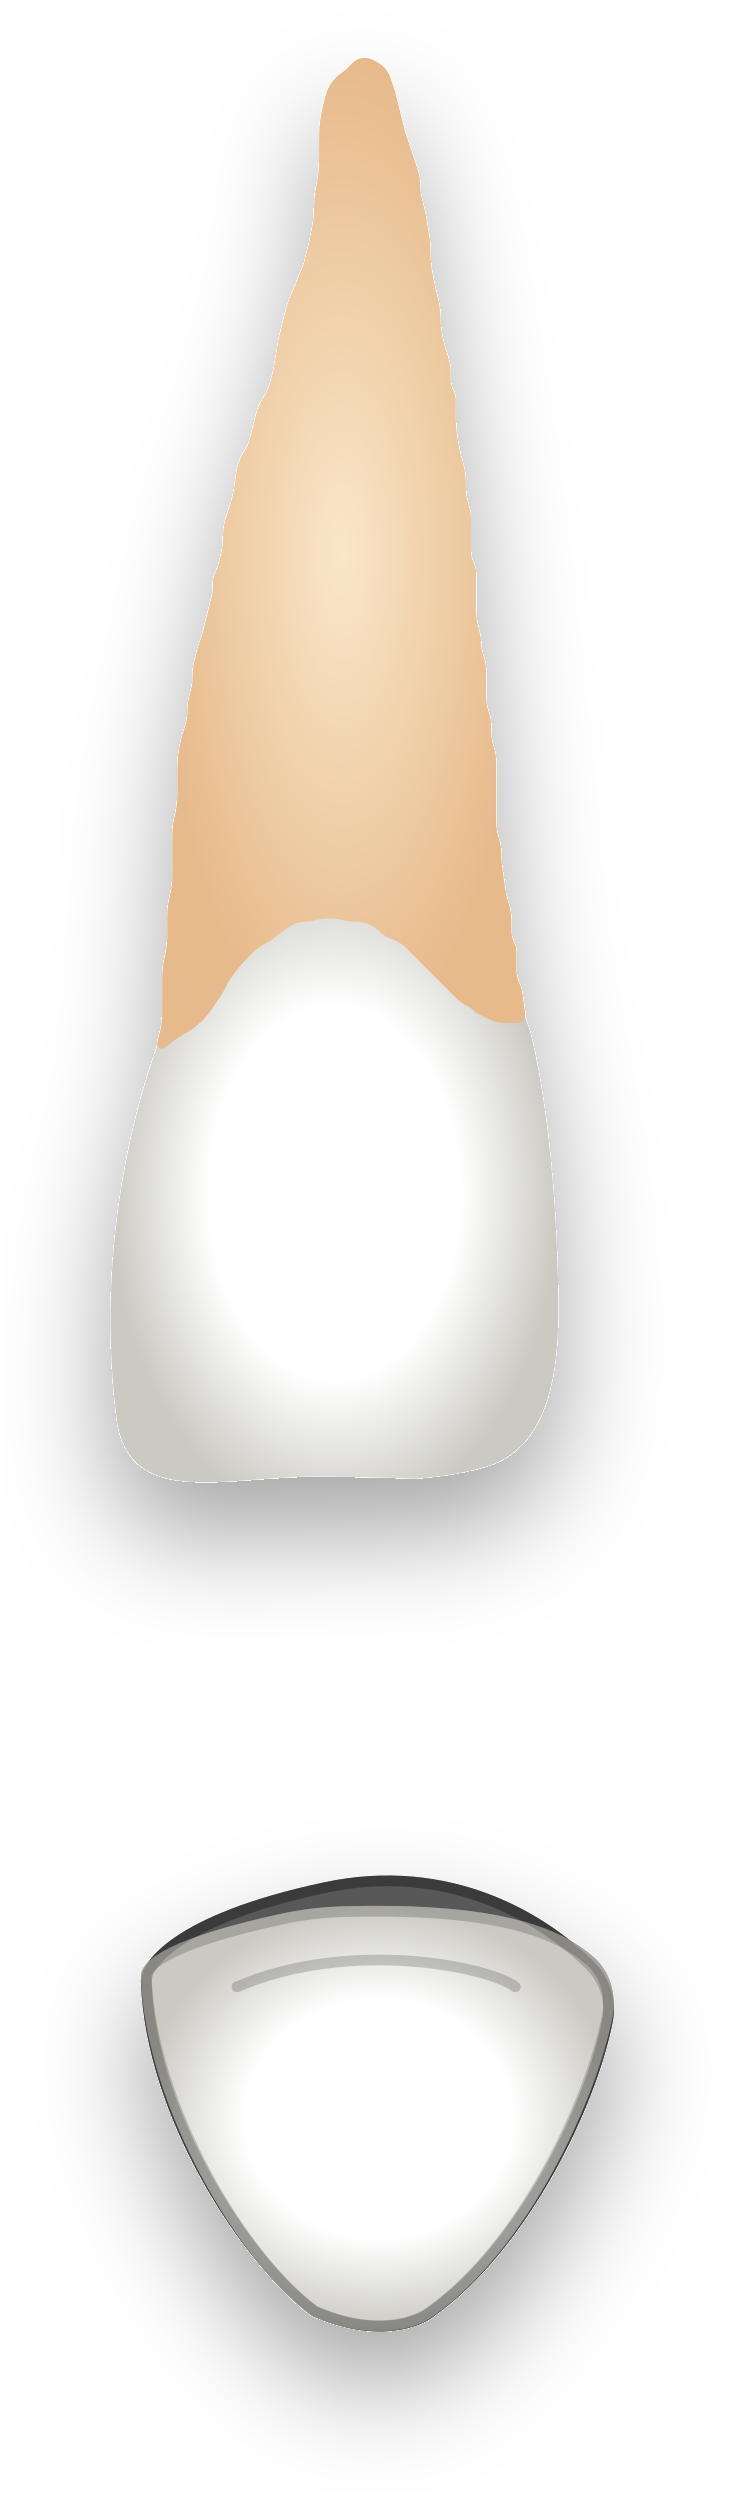
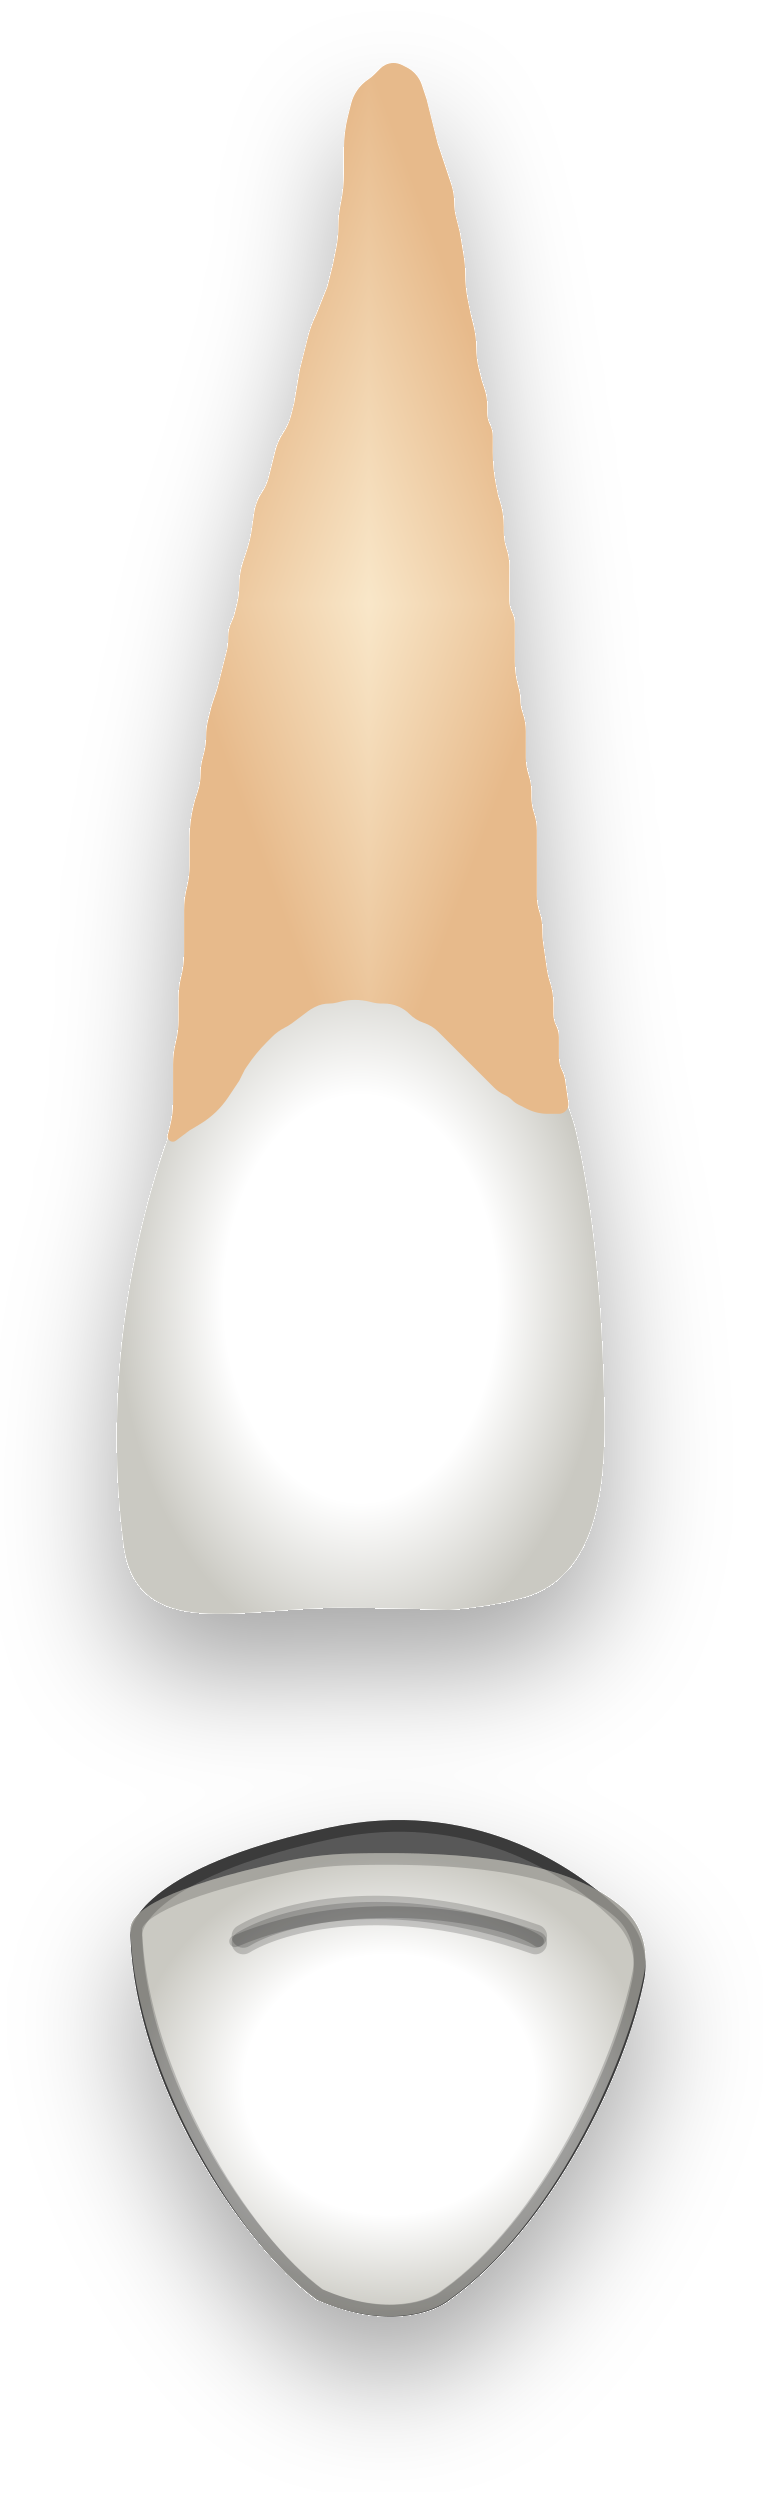
- <svg xmlns="http://www.w3.org/2000/svg" width="68" height="233" viewBox="0 0 68 233" fill="none">
-   <g filter="url(#filter0_d_513_1871)">
-     <path d="M38.704 137.818C41.421 137.591 43.558 137.202 45.247 136.708C51.278 134.944 52.112 127.564 52.034 121.281C51.89 109.689 50.666 101.436 49.566 96.767C49.041 94.537 47.914 92.525 46.54 90.692L46.13 90.145C44.96 88.585 43.564 87.209 41.988 86.063L39.33 84.129C35.97 81.685 31.647 80.985 27.688 82.246C25.036 83.09 22.717 84.754 21.113 87.028C18.592 90.601 15.664 94.91 15.113 96.287C14.169 98.647 8.507 113.749 10.866 132.154C11.966 140.736 21.043 137.56 29.694 137.617C32.691 137.637 35.785 137.696 38.704 137.818Z" fill="url(#paint0_radial_513_1871)" />
-     <path d="M37.759 12.282L38.703 15.114L38.92 15.766C39.089 16.272 39.175 16.802 39.175 17.335C39.175 17.74 39.224 18.145 39.323 18.538L39.647 19.833L39.977 21.817C40.071 22.381 40.118 22.952 40.118 23.524C40.118 24.208 40.186 24.89 40.32 25.561L40.59 26.912L40.833 27.884C40.985 28.492 41.062 29.117 41.062 29.744C41.062 30.371 41.139 30.995 41.291 31.604L41.534 32.576L41.763 33.262C41.924 33.745 42.006 34.251 42.006 34.76V35.352C42.006 35.699 42.086 36.041 42.242 36.351C42.397 36.661 42.477 37.004 42.477 37.351V38.711C42.477 39.652 42.571 40.592 42.755 41.515L42.949 42.486L43.048 42.783C43.295 43.524 43.421 44.3 43.421 45.082V45.516C43.421 46.01 43.501 46.501 43.657 46.97C43.813 47.439 43.893 47.93 43.893 48.424V49.093V50.509V51.398C43.893 51.744 43.974 52.087 44.129 52.397C44.284 52.707 44.365 53.05 44.365 53.397V54.285V56.172V56.615C44.365 57.262 44.444 57.905 44.601 58.532L44.738 59.081C44.803 59.343 44.837 59.613 44.837 59.883C44.837 60.239 44.894 60.592 45.006 60.929L45.072 61.128C45.229 61.597 45.308 62.088 45.308 62.582V63.724V64.865C45.308 65.359 45.388 65.85 45.544 66.319C45.701 66.788 45.78 67.279 45.78 67.773V67.971V68.169C45.78 68.663 45.86 69.154 46.016 69.623C46.172 70.092 46.252 70.583 46.252 71.077V71.746V74.106V75.522V76.664C46.252 77.158 46.332 77.649 46.488 78.118C46.644 78.587 46.724 79.078 46.724 79.572V79.81C46.724 80.097 46.744 80.384 46.785 80.668L47.12 83.017C47.17 83.368 47.252 83.714 47.364 84.051L47.369 84.065C47.567 84.658 47.667 85.279 47.667 85.905V86.793C47.667 87.14 47.748 87.482 47.904 87.792C48.059 88.103 48.139 88.445 48.139 88.792V90.471C48.139 90.882 48.235 91.287 48.419 91.655L48.427 91.672C48.549 91.916 48.631 92.177 48.669 92.447L48.95 94.409C49.02 94.902 48.637 95.344 48.139 95.344H47.196C46.575 95.344 45.963 95.199 45.408 94.921L45.308 94.871L44.663 94.549C44.465 94.45 44.285 94.32 44.129 94.164C43.973 94.007 43.792 93.877 43.594 93.778L43.421 93.692C43.109 93.535 42.823 93.33 42.576 93.083L41.534 92.04L40.59 91.096L39.175 89.68L38.231 88.736L37.815 88.32C37.468 87.973 37.045 87.712 36.58 87.556L36.561 87.55C36.108 87.399 35.696 87.144 35.358 86.806C34.781 86.229 33.998 85.905 33.181 85.905H33.002C32.714 85.905 32.428 85.87 32.15 85.8L31.947 85.749C31.116 85.541 30.248 85.541 29.417 85.749L29.108 85.826C28.9 85.878 28.686 85.905 28.471 85.905C28.063 85.905 27.661 86 27.296 86.182L27.168 86.246C26.995 86.333 26.829 86.435 26.674 86.552L25.322 87.566C25.121 87.717 24.907 87.849 24.683 87.961C24.281 88.162 23.915 88.426 23.597 88.744L23.133 89.208C22.505 89.836 21.941 90.524 21.449 91.263L21.245 91.568L20.774 92.512L19.83 93.928C19.209 94.86 18.388 95.642 17.427 96.219L16.527 96.759L15.351 97.641C15.058 97.861 14.64 97.652 14.64 97.286C14.64 97.25 14.644 97.213 14.653 97.178L14.876 96.287C15.033 95.66 15.112 95.017 15.112 94.371V92.512V91.125C15.112 90.479 15.191 89.835 15.348 89.208C15.504 88.581 15.584 87.938 15.584 87.291V86.377V85.462C15.584 84.816 15.663 84.172 15.819 83.545C15.976 82.918 16.055 82.274 16.055 81.628V81.185V79.769V78.826V77.911C16.055 77.265 16.135 76.621 16.291 75.994C16.448 75.367 16.527 74.723 16.527 74.077V73.634V71.746C16.527 70.806 16.642 69.869 16.87 68.957L16.999 68.443L17.216 67.791C17.385 67.285 17.471 66.755 17.471 66.222C17.471 65.816 17.521 65.412 17.619 65.019L17.771 64.41C17.885 63.954 17.943 63.486 17.943 63.016C17.943 62.545 18 62.077 18.114 61.621L18.415 60.42L18.886 59.004L19.358 57.116L19.712 55.699C19.791 55.387 19.83 55.066 19.83 54.743V54.533C19.83 54.059 19.94 53.592 20.152 53.169C20.252 52.969 20.329 52.76 20.383 52.544L20.576 51.771C20.707 51.246 20.774 50.708 20.774 50.167C20.774 49.456 20.888 48.75 21.113 48.075L21.245 47.678L21.417 47.162C21.617 46.563 21.762 45.947 21.852 45.322L22.053 43.913C22.142 43.285 22.372 42.684 22.724 42.156C22.994 41.75 23.193 41.301 23.311 40.828L23.605 39.655L23.87 38.592C24.007 38.046 24.236 37.528 24.548 37.059C24.86 36.591 25.09 36.072 25.226 35.526L25.492 34.463L25.964 31.632L26.436 29.744L26.651 28.88C26.822 28.2 27.066 27.54 27.379 26.912L28.323 24.553L28.795 22.665L29.081 21.231C29.204 20.615 29.266 19.989 29.266 19.361C29.266 18.734 29.328 18.107 29.451 17.492L29.502 17.238C29.659 16.453 29.738 15.655 29.738 14.854V14.17V12.754C29.738 11.814 29.854 10.877 30.082 9.965L30.21 9.451L30.354 8.877C30.565 8.031 31.084 7.295 31.809 6.811C32.001 6.683 32.179 6.537 32.343 6.374L32.858 5.858C32.979 5.737 33.119 5.636 33.272 5.559C33.721 5.335 34.249 5.335 34.697 5.559L34.928 5.675L35.094 5.758C35.599 6.01 36.008 6.42 36.261 6.925C36.316 7.035 36.363 7.15 36.402 7.267L36.816 8.507L37.287 10.395L37.759 12.282Z" fill="url(#paint1_diamond_513_1871)" />
-     <path d="M13.133 184.822C13.588 197.218 22.484 211 29.114 215.852C35.024 218.481 39.154 216.947 40.48 215.852C49.172 209.65 55.579 196.349 57.109 188.452C57.503 186.416 56.853 184.344 55.393 182.872C50.928 178.369 42.009 172.91 30.181 175.432C16.088 178.437 12.944 182.944 13.133 184.822Z" fill="#585858" />
-     <path d="M13.63 184.772C13.631 184.783 13.632 184.793 13.633 184.804C13.856 190.898 16.159 197.365 19.245 202.923C22.319 208.461 26.138 213.038 29.366 215.417C35.104 217.951 39.007 216.42 40.161 215.466C40.17 215.459 40.18 215.452 40.19 215.445C44.454 212.402 48.185 207.594 51.045 202.541C53.904 197.49 55.865 192.242 56.618 188.357C56.98 186.487 56.384 184.581 55.038 183.224C50.652 178.8 41.897 173.445 30.286 175.921C23.274 177.416 19.035 179.275 16.585 180.962C15.36 181.804 14.596 182.595 14.151 183.262C13.703 183.935 13.598 184.454 13.63 184.772Z" stroke="black" stroke-opacity="0.18" stroke-linecap="round" stroke-linejoin="round" />
-     <path d="M13.131 184.268C13.586 196.508 22.413 211.043 29.044 215.834C34.954 218.43 39.084 216.915 40.41 215.834C49.092 209.717 55.547 195.908 57.1 187.923C57.5 185.868 56.887 183.719 55.302 182.351C51.813 179.339 45.627 177.303 32.005 177.666C30.038 177.718 28.067 177.954 26.145 178.373C16.427 180.489 12.958 182.573 13.131 184.268Z" fill="url(#paint2_radial_513_1871)" />
-     <path d="M13.629 184.217C13.63 184.228 13.63 184.239 13.631 184.25C13.854 190.268 16.142 196.886 19.212 202.608C22.272 208.31 26.073 213.052 29.294 215.397C35.033 217.9 38.939 216.388 40.094 215.446C40.103 215.439 40.112 215.432 40.122 215.425C44.376 212.427 48.116 207.518 50.991 202.336C53.864 197.158 55.845 191.759 56.609 187.828C56.979 185.924 56.407 183.965 54.975 182.729C51.635 179.846 45.613 177.804 32.018 178.166C30.082 178.217 28.143 178.45 26.252 178.862C21.405 179.917 18.154 180.957 16.147 181.928C15.141 182.415 14.479 182.87 14.084 183.277C13.691 183.682 13.605 183.992 13.629 184.217Z" stroke="black" stroke-opacity="0.18" stroke-linecap="round" stroke-linejoin="round" />
-     <path d="M48.027 185.172C45.512 183.284 32.652 180.641 22.087 185.172" stroke="black" stroke-opacity="0.18" stroke-linecap="round" stroke-linejoin="round" />
-     <path d="M13.63 184.772C13.631 184.783 13.632 184.793 13.633 184.804C13.856 190.898 16.159 197.365 19.245 202.923C22.319 208.461 26.138 213.038 29.366 215.417C35.104 217.951 39.007 216.42 40.161 215.466C40.17 215.459 40.18 215.452 40.19 215.445C44.454 212.402 48.185 207.594 51.045 202.541C53.904 197.49 55.865 192.242 56.618 188.357C56.98 186.487 56.384 184.581 55.038 183.224C50.652 178.8 41.897 173.445 30.286 175.921C23.274 177.416 19.035 179.275 16.585 180.962C15.36 181.804 14.596 182.595 14.151 183.262C13.703 183.935 13.598 184.454 13.63 184.772Z" stroke="black" stroke-opacity="0.18" stroke-linecap="round" stroke-linejoin="round" />
+ <svg xmlns="http://www.w3.org/2000/svg" width="66" height="214" viewBox="0 0 66 214" fill="none">
+   <g filter="url(#filter0_d_661_307)">
+     <path d="M38.405 137.818C41.122 137.591 43.26 137.202 44.948 136.708C50.979 134.943 51.812 127.565 51.734 121.282C51.591 109.689 50.366 101.436 49.267 96.767C48.742 94.537 47.615 92.525 46.241 90.692L45.83 90.144C44.661 88.585 43.265 87.209 41.69 86.063L39.032 84.129C35.672 81.685 31.349 80.986 27.39 82.246C24.739 83.09 22.421 84.754 20.817 87.027C18.296 90.601 15.367 94.91 14.817 96.287C13.873 98.647 8.212 113.749 10.571 132.154C11.671 140.736 20.747 137.56 29.398 137.617C32.394 137.637 35.488 137.696 38.405 137.818Z" fill="url(#paint0_radial_661_307)" />
+     <g clip-path="url(#paint1_diamond_661_307_clip_path)" data-figma-skip-parse="true">
+       <g transform="matrix(0 0.046486 0.0172197 0 31.5645 51.6891)">
+         <rect x="0" y="0" width="1021.51" height="1058.07" fill="url(#paint1_diamond_661_307)" opacity="1" shape-rendering="crispEdges" />
+         <rect x="0" y="0" width="1021.51" height="1058.07" transform="scale(1 -1)" fill="url(#paint1_diamond_661_307)" opacity="1" shape-rendering="crispEdges" />
+         <rect x="0" y="0" width="1021.51" height="1058.07" transform="scale(-1 1)" fill="url(#paint1_diamond_661_307)" opacity="1" shape-rendering="crispEdges" />
+         <rect x="0" y="0" width="1021.51" height="1058.07" transform="scale(-1)" fill="url(#paint1_diamond_661_307)" opacity="1" shape-rendering="crispEdges" />
+       </g>
+     </g>
+     <path d="M37.462 12.282L38.405 15.114L38.622 15.766C38.791 16.272 38.877 16.802 38.877 17.335C38.877 17.74 38.927 18.145 39.025 18.538L39.349 19.833L39.679 21.817C39.773 22.381 39.821 22.952 39.821 23.524C39.821 24.208 39.888 24.89 40.022 25.561L40.292 26.912L40.535 27.884C40.687 28.492 40.764 29.117 40.764 29.744C40.764 30.371 40.841 30.995 40.993 31.604L41.236 32.576L41.465 33.262C41.626 33.745 41.708 34.251 41.708 34.76V35.352C41.708 35.699 41.788 36.041 41.944 36.351C42.099 36.661 42.179 37.004 42.179 37.351V38.711C42.179 39.652 42.272 40.592 42.457 41.515L42.651 42.486L42.75 42.783C42.997 43.524 43.123 44.3 43.123 45.082V45.516C43.123 46.01 43.203 46.501 43.359 46.97C43.515 47.439 43.595 47.93 43.595 48.424V49.093V50.509V51.398C43.595 51.744 43.675 52.087 43.831 52.397C43.986 52.707 44.066 53.05 44.066 53.397V54.285V56.172V56.615C44.066 57.262 44.146 57.905 44.302 58.532L44.44 59.081C44.505 59.343 44.538 59.613 44.538 59.883C44.538 60.239 44.596 60.592 44.708 60.929L44.774 61.128C44.93 61.597 45.01 62.088 45.01 62.582V63.724V64.865C45.01 65.359 45.09 65.85 45.246 66.319C45.402 66.788 45.482 67.279 45.482 67.773V67.971V68.169C45.482 68.663 45.561 69.154 45.718 69.623C45.874 70.092 45.953 70.583 45.953 71.077V71.746V74.106V75.522V76.664C45.953 77.158 46.033 77.649 46.189 78.118C46.346 78.587 46.425 79.078 46.425 79.572V79.81C46.425 80.097 46.446 80.384 46.486 80.668L46.822 83.017C46.872 83.368 46.953 83.714 47.066 84.051L47.071 84.065C47.268 84.658 47.369 85.279 47.369 85.905V86.793C47.369 87.14 47.45 87.482 47.605 87.792C47.76 88.103 47.841 88.445 47.841 88.792V90.471C47.841 90.882 47.936 91.287 48.12 91.655L48.128 91.672C48.25 91.916 48.332 92.177 48.371 92.447L48.651 94.409C48.721 94.902 48.339 95.344 47.841 95.344H46.897C46.277 95.344 45.665 95.199 45.11 94.921L45.01 94.871L44.365 94.549C44.167 94.45 43.987 94.32 43.831 94.164C43.674 94.007 43.494 93.877 43.296 93.778L43.123 93.692C42.81 93.535 42.525 93.33 42.278 93.083L41.236 92.04L40.292 91.096L38.877 89.68L37.933 88.736L37.517 88.32C37.17 87.973 36.748 87.712 36.282 87.556L36.264 87.55C35.811 87.399 35.399 87.144 35.061 86.807C34.483 86.229 33.7 85.905 32.884 85.905H32.705C32.417 85.905 32.131 85.87 31.853 85.8L31.649 85.749C30.819 85.541 29.951 85.541 29.121 85.749L28.812 85.826C28.603 85.878 28.389 85.905 28.174 85.905C27.767 85.905 27.364 86 27 86.182L26.872 86.246C26.698 86.333 26.533 86.435 26.378 86.552L25.025 87.566C24.825 87.717 24.611 87.849 24.387 87.961C23.985 88.162 23.618 88.426 23.301 88.744L22.837 89.208C22.209 89.836 21.645 90.524 21.153 91.263L20.95 91.568L20.478 92.512L19.534 93.928C18.913 94.86 18.092 95.642 17.132 96.219L16.232 96.759L15.056 97.641C14.763 97.861 14.345 97.652 14.345 97.286C14.345 97.25 14.349 97.213 14.358 97.178L14.581 96.287C14.737 95.66 14.816 95.017 14.816 94.371V92.512V91.125C14.816 90.479 14.896 89.835 15.052 89.208C15.209 88.581 15.288 87.938 15.288 87.291V86.377V85.462C15.288 84.816 15.367 84.172 15.524 83.545C15.681 82.918 15.76 82.274 15.76 81.628V81.185V79.769V78.826V77.911C15.76 77.265 15.839 76.621 15.996 75.994C16.153 75.367 16.232 74.723 16.232 74.077V73.634V71.746C16.232 70.806 16.347 69.869 16.575 68.957L16.704 68.443L16.921 67.791C17.089 67.285 17.175 66.755 17.175 66.222C17.175 65.816 17.225 65.412 17.323 65.019L17.476 64.41C17.59 63.954 17.647 63.486 17.647 63.016C17.647 62.545 17.705 62.077 17.819 61.621L18.119 60.42L18.591 59.004L19.062 57.116L19.417 55.699C19.495 55.387 19.534 55.066 19.534 54.743V54.533C19.534 54.059 19.645 53.592 19.856 53.169C19.956 52.969 20.033 52.76 20.087 52.544L20.28 51.771C20.412 51.246 20.478 50.708 20.478 50.167C20.478 49.456 20.592 48.75 20.817 48.075L20.95 47.678L21.121 47.162C21.321 46.563 21.466 45.947 21.555 45.322L21.757 43.913C21.846 43.285 22.076 42.684 22.428 42.156C22.698 41.75 22.897 41.301 23.015 40.828L23.308 39.655L23.574 38.592C23.71 38.046 23.94 37.528 24.252 37.059C24.564 36.591 24.794 36.072 24.93 35.526L25.195 34.463L25.667 31.632L26.139 29.744L26.355 28.88C26.525 28.2 26.769 27.54 27.083 26.912L28.026 24.553L28.498 22.665L28.785 21.231C28.908 20.615 28.97 19.989 28.97 19.361C28.97 18.734 29.032 18.107 29.155 17.492L29.206 17.238C29.363 16.453 29.442 15.655 29.442 14.854V14.17V12.754C29.442 11.814 29.557 10.877 29.785 9.965L29.913 9.451L30.057 8.877C30.268 8.031 30.787 7.295 31.512 6.811C31.704 6.683 31.883 6.537 32.046 6.374L32.561 5.858C32.682 5.737 32.822 5.636 32.975 5.559C33.423 5.335 33.951 5.335 34.4 5.559L34.631 5.675L34.797 5.758C35.302 6.01 35.711 6.42 35.963 6.925C36.019 7.035 36.066 7.15 36.105 7.267L36.518 8.507L36.99 10.395L37.462 12.282Z" data-figma-gradient-fill="{&quot;type&quot;:&quot;GRADIENT_DIAMOND&quot;,&quot;stops&quot;:[{&quot;color&quot;:{&quot;r&quot;:0.97647058963775635,&quot;g&quot;:0.90588235855102539,&quot;b&quot;:0.78823530673980713,&quot;a&quot;:1.0},&quot;position&quot;:0.0},{&quot;color&quot;:{&quot;r&quot;:0.90588235855102539,&quot;g&quot;:0.7294117808341980,&quot;b&quot;:0.54509806632995605,&quot;a&quot;:1.0},&quot;position&quot;:1.0}],&quot;stopsVar&quot;:[{&quot;color&quot;:{&quot;r&quot;:0.97647058963775635,&quot;g&quot;:0.90588235855102539,&quot;b&quot;:0.78823530673980713,&quot;a&quot;:1.0},&quot;position&quot;:0.0},{&quot;color&quot;:{&quot;r&quot;:0.90588235855102539,&quot;g&quot;:0.7294117808341980,&quot;b&quot;:0.54509806632995605,&quot;a&quot;:1.0},&quot;position&quot;:1.0}],&quot;transform&quot;:{&quot;m00&quot;:-2.1088079538351436e-15,&quot;m01&quot;:34.439445495605469,&quot;m02&quot;:14.344734191894531,&quot;m10&quot;:92.971977233886719,&quot;m11&quot;:5.6928919213536811e-15,&quot;m12&quot;:5.2031250},&quot;opacity&quot;:1.0,&quot;blendMode&quot;:&quot;NORMAL&quot;,&quot;visible&quot;:true}" />
+     <path d="M11.166 165.822C11.621 178.218 20.518 192 27.148 196.852C33.058 199.481 37.187 197.947 38.513 196.852C47.205 190.65 53.612 177.349 55.142 169.452C55.536 167.416 54.886 165.344 53.426 163.872C48.961 159.369 40.042 153.91 28.215 156.432C14.121 159.437 10.977 163.944 11.166 165.822Z" fill="#585858" />
+     <path d="M20.827 166.292C23.858 164.414 33.102 161.784 45.831 166.292M21.09 166.717C20.855 166.862 20.547 166.79 20.402 166.555C20.256 166.321 20.329 166.012 20.564 165.867C23.742 163.897 33.148 161.27 45.998 165.821C46.258 165.913 46.395 166.198 46.303 166.459C46.21 166.719 45.925 166.855 45.664 166.763C33.056 162.299 23.974 164.93 21.09 166.717ZM11.664 165.772C11.665 165.783 11.665 165.793 11.666 165.804C11.889 171.898 14.192 178.365 17.278 183.923C20.353 189.461 24.171 194.038 27.4 196.417C33.137 198.951 37.04 197.42 38.195 196.466C38.204 196.459 38.213 196.452 38.223 196.445C42.487 193.402 46.218 188.594 49.078 183.541C51.937 178.49 53.899 173.242 54.651 169.357C55.013 167.487 54.418 165.581 53.072 164.224C48.685 159.8 39.93 154.445 28.319 156.921C21.308 158.416 17.068 160.275 14.618 161.962C13.393 162.804 12.629 163.595 12.184 164.262C11.736 164.935 11.632 165.454 11.664 165.772Z" stroke="black" stroke-opacity="0.18" stroke-linecap="round" stroke-linejoin="round" />
+     <path d="M11.164 165.268C11.619 177.508 20.447 192.043 27.077 196.834C32.987 199.43 37.117 197.915 38.443 196.834C47.125 190.717 53.58 176.908 55.133 168.923C55.533 166.868 54.92 164.719 53.335 163.351C49.846 160.339 43.66 158.303 30.038 158.666C28.071 158.718 26.101 158.954 24.178 159.373C14.46 161.489 10.991 163.573 11.164 165.268Z" fill="url(#paint2_radial_661_307)" />
+     <path d="M20.826 165.732C23.857 163.877 33.101 161.281 45.831 165.732M21.087 166.158C20.851 166.302 20.543 166.228 20.399 165.993C20.255 165.757 20.329 165.449 20.565 165.305C23.742 163.361 33.146 160.767 45.996 165.26C46.257 165.351 46.394 165.636 46.303 165.897C46.212 166.157 45.926 166.295 45.666 166.204C33.055 161.795 23.971 164.394 21.087 166.158ZM11.662 165.217C11.663 165.228 11.664 165.239 11.664 165.25C11.888 171.268 14.175 177.886 17.245 183.608C20.306 189.31 24.106 194.052 27.327 196.397C33.066 198.9 36.972 197.388 38.127 196.446C38.136 196.439 38.145 196.432 38.155 196.425C42.41 193.427 46.149 188.518 49.024 183.336C51.897 178.158 53.878 172.759 54.642 168.828C55.013 166.924 54.44 164.965 53.008 163.729C49.668 160.846 43.646 158.804 30.051 159.166C28.115 159.217 26.176 159.45 24.285 159.862C19.439 160.917 16.187 161.957 14.18 162.928C13.175 163.415 12.512 163.87 12.117 164.277C11.725 164.682 11.639 164.992 11.662 165.217Z" stroke="black" stroke-opacity="0.18" stroke-linecap="round" stroke-linejoin="round" />
+     <path d="M46.062 166.172C43.546 164.284 30.686 161.641 20.122 166.172" stroke="black" stroke-opacity="0.18" stroke-linecap="round" stroke-linejoin="round" />
+     <path d="M20.827 166.292C23.858 164.414 33.102 161.784 45.831 166.292M21.09 166.717C20.855 166.862 20.547 166.79 20.402 166.555C20.256 166.321 20.329 166.012 20.564 165.867C23.742 163.897 33.148 161.27 45.998 165.821C46.258 165.913 46.395 166.198 46.303 166.459C46.21 166.719 45.925 166.855 45.664 166.763C33.056 162.299 23.974 164.93 21.09 166.717ZM11.664 165.772C11.665 165.783 11.665 165.793 11.666 165.804C11.889 171.898 14.192 178.365 17.278 183.923C20.353 189.461 24.171 194.038 27.4 196.417C33.137 198.951 37.04 197.42 38.195 196.466C38.204 196.459 38.213 196.452 38.223 196.445C42.487 193.402 46.218 188.594 49.078 183.541C51.937 178.49 53.899 173.242 54.651 169.357C55.013 167.487 54.418 165.581 53.072 164.224C48.685 159.8 39.93 154.445 28.319 156.921C21.308 158.416 17.068 160.275 14.618 161.962C13.393 162.804 12.629 163.595 12.184 164.262C11.736 164.935 11.632 165.454 11.664 165.772Z" stroke="black" stroke-opacity="0.18" stroke-linecap="round" stroke-linejoin="round" />
  </g>
  <defs>
-     <filter id="filter0_d_513_1871" x="0.296" y="0.391" width="66.926" height="231.913" filterUnits="userSpaceOnUse" color-interpolation-filters="sRGB">
+     <filter id="filter0_d_661_307" x="0.001" y="0.391" width="65.254" height="212.913" filterUnits="userSpaceOnUse" color-interpolation-filters="sRGB">
      <feFlood flood-opacity="0" result="BackgroundImageFix" />
      <feColorMatrix in="SourceAlpha" type="matrix" values="0 0 0 0 0 0 0 0 0 0 0 0 0 0 0 0 0 0 127 0" result="hardAlpha" />
      <feOffset dy="5" />
      <feGaussianBlur stdDeviation="5" />
      <feComposite in2="hardAlpha" operator="out" />
      <feColorMatrix type="matrix" values="0 0 0 0 0 0 0 0 0 0 0 0 0 0 0 0 0 0 0.35 0" />
-       <feBlend mode="normal" in2="BackgroundImageFix" result="effect1_dropShadow_513_1871" />
-       <feBlend mode="normal" in="SourceGraphic" in2="effect1_dropShadow_513_1871" result="shape" />
+       <feBlend mode="normal" in2="BackgroundImageFix" result="effect1_dropShadow_661_307" />
+       <feBlend mode="normal" in="SourceGraphic" in2="effect1_dropShadow_661_307" result="shape" />
    </filter>
-     <radialGradient id="paint0_radial_513_1871" cx="0" cy="0" r="1" gradientUnits="userSpaceOnUse" gradientTransform="translate(31.1719 111.173) rotate(90) scale(30.9315 20.876)">
+     <clipPath id="paint1_diamond_661_307_clip_path">
+       <path d="M37.462 12.282L38.405 15.114L38.622 15.766C38.791 16.272 38.877 16.802 38.877 17.335C38.877 17.74 38.927 18.145 39.025 18.538L39.349 19.833L39.679 21.817C39.773 22.381 39.821 22.952 39.821 23.524C39.821 24.208 39.888 24.89 40.022 25.561L40.292 26.912L40.535 27.884C40.687 28.492 40.764 29.117 40.764 29.744C40.764 30.371 40.841 30.995 40.993 31.604L41.236 32.576L41.465 33.262C41.626 33.745 41.708 34.251 41.708 34.76V35.352C41.708 35.699 41.788 36.041 41.944 36.351C42.099 36.661 42.179 37.004 42.179 37.351V38.711C42.179 39.652 42.272 40.592 42.457 41.515L42.651 42.486L42.75 42.783C42.997 43.524 43.123 44.3 43.123 45.082V45.516C43.123 46.01 43.203 46.501 43.359 46.97C43.515 47.439 43.595 47.93 43.595 48.424V49.093V50.509V51.398C43.595 51.744 43.675 52.087 43.831 52.397C43.986 52.707 44.066 53.05 44.066 53.397V54.285V56.172V56.615C44.066 57.262 44.146 57.905 44.302 58.532L44.44 59.081C44.505 59.343 44.538 59.613 44.538 59.883C44.538 60.239 44.596 60.592 44.708 60.929L44.774 61.128C44.93 61.597 45.01 62.088 45.01 62.582V63.724V64.865C45.01 65.359 45.09 65.85 45.246 66.319C45.402 66.788 45.482 67.279 45.482 67.773V67.971V68.169C45.482 68.663 45.561 69.154 45.718 69.623C45.874 70.092 45.953 70.583 45.953 71.077V71.746V74.106V75.522V76.664C45.953 77.158 46.033 77.649 46.189 78.118C46.346 78.587 46.425 79.078 46.425 79.572V79.81C46.425 80.097 46.446 80.384 46.486 80.668L46.822 83.017C46.872 83.368 46.953 83.714 47.066 84.051L47.071 84.065C47.268 84.658 47.369 85.279 47.369 85.905V86.793C47.369 87.14 47.45 87.482 47.605 87.792C47.76 88.103 47.841 88.445 47.841 88.792V90.471C47.841 90.882 47.936 91.287 48.12 91.655L48.128 91.672C48.25 91.916 48.332 92.177 48.371 92.447L48.651 94.409C48.721 94.902 48.339 95.344 47.841 95.344H46.897C46.277 95.344 45.665 95.199 45.11 94.921L45.01 94.871L44.365 94.549C44.167 94.45 43.987 94.32 43.831 94.164C43.674 94.007 43.494 93.877 43.296 93.778L43.123 93.692C42.81 93.535 42.525 93.33 42.278 93.083L41.236 92.04L40.292 91.096L38.877 89.68L37.933 88.736L37.517 88.32C37.17 87.973 36.748 87.712 36.282 87.556L36.264 87.55C35.811 87.399 35.399 87.144 35.061 86.807C34.483 86.229 33.7 85.905 32.884 85.905H32.705C32.417 85.905 32.131 85.87 31.853 85.8L31.649 85.749C30.819 85.541 29.951 85.541 29.121 85.749L28.812 85.826C28.603 85.878 28.389 85.905 28.174 85.905C27.767 85.905 27.364 86 27 86.182L26.872 86.246C26.698 86.333 26.533 86.435 26.378 86.552L25.025 87.566C24.825 87.717 24.611 87.849 24.387 87.961C23.985 88.162 23.618 88.426 23.301 88.744L22.837 89.208C22.209 89.836 21.645 90.524 21.153 91.263L20.95 91.568L20.478 92.512L19.534 93.928C18.913 94.86 18.092 95.642 17.132 96.219L16.232 96.759L15.056 97.641C14.763 97.861 14.345 97.652 14.345 97.286C14.345 97.25 14.349 97.213 14.358 97.178L14.581 96.287C14.737 95.66 14.816 95.017 14.816 94.371V92.512V91.125C14.816 90.479 14.896 89.835 15.052 89.208C15.209 88.581 15.288 87.938 15.288 87.291V86.377V85.462C15.288 84.816 15.367 84.172 15.524 83.545C15.681 82.918 15.76 82.274 15.76 81.628V81.185V79.769V78.826V77.911C15.76 77.265 15.839 76.621 15.996 75.994C16.153 75.367 16.232 74.723 16.232 74.077V73.634V71.746C16.232 70.806 16.347 69.869 16.575 68.957L16.704 68.443L16.921 67.791C17.089 67.285 17.175 66.755 17.175 66.222C17.175 65.816 17.225 65.412 17.323 65.019L17.476 64.41C17.59 63.954 17.647 63.486 17.647 63.016C17.647 62.545 17.705 62.077 17.819 61.621L18.119 60.42L18.591 59.004L19.062 57.116L19.417 55.699C19.495 55.387 19.534 55.066 19.534 54.743V54.533C19.534 54.059 19.645 53.592 19.856 53.169C19.956 52.969 20.033 52.76 20.087 52.544L20.28 51.771C20.412 51.246 20.478 50.708 20.478 50.167C20.478 49.456 20.592 48.75 20.817 48.075L20.95 47.678L21.121 47.162C21.321 46.563 21.466 45.947 21.555 45.322L21.757 43.913C21.846 43.285 22.076 42.684 22.428 42.156C22.698 41.75 22.897 41.301 23.015 40.828L23.308 39.655L23.574 38.592C23.71 38.046 23.94 37.528 24.252 37.059C24.564 36.591 24.794 36.072 24.93 35.526L25.195 34.463L25.667 31.632L26.139 29.744L26.355 28.88C26.525 28.2 26.769 27.54 27.083 26.912L28.026 24.553L28.498 22.665L28.785 21.231C28.908 20.615 28.97 19.989 28.97 19.361C28.97 18.734 29.032 18.107 29.155 17.492L29.206 17.238C29.363 16.453 29.442 15.655 29.442 14.854V14.17V12.754C29.442 11.814 29.557 10.877 29.785 9.965L29.913 9.451L30.057 8.877C30.268 8.031 30.787 7.295 31.512 6.811C31.704 6.683 31.883 6.537 32.046 6.374L32.561 5.858C32.682 5.737 32.822 5.636 32.975 5.559C33.423 5.335 33.951 5.335 34.4 5.559L34.631 5.675L34.797 5.758C35.302 6.01 35.711 6.42 35.963 6.925C36.019 7.035 36.066 7.15 36.105 7.267L36.518 8.507L36.99 10.395L37.462 12.282Z" />
+     </clipPath>
+     <radialGradient id="paint0_radial_661_307" cx="0" cy="0" r="1" gradientUnits="userSpaceOnUse" gradientTransform="translate(30.8743 111.173) rotate(90) scale(30.9315 20.8738)">
      <stop offset="0.562" stop-color="white" />
      <stop offset="1" stop-color="#CAC9C2" />
    </radialGradient>
-     <radialGradient id="paint1_diamond_513_1871" cx="0" cy="0" r="1" gradientUnits="userSpaceOnUse" gradientTransform="translate(31.8615 51.6891) rotate(90) scale(46.486 17.2215)">
+     <linearGradient id="paint1_diamond_661_307" x1="0" y1="0" x2="500" y2="500" gradientUnits="userSpaceOnUse">
      <stop stop-color="#F9E7C9" />
      <stop offset="1" stop-color="#E7BA8B" />
-     </radialGradient>
-     <radialGradient id="paint2_radial_513_1871" cx="0" cy="0" r="1" gradientUnits="userSpaceOnUse" gradientTransform="translate(35.2919 197.446) rotate(-90) scale(19.8214 22.1669)">
+     </linearGradient>
+     <radialGradient id="paint2_radial_661_307" cx="0" cy="0" r="1" gradientUnits="userSpaceOnUse" gradientTransform="translate(33.3251 178.446) rotate(-90) scale(19.8214 22.1669)">
      <stop offset="0.562" stop-color="white" />
      <stop offset="1" stop-color="#CAC9C2" />
    </radialGradient>
  </defs>
</svg>
